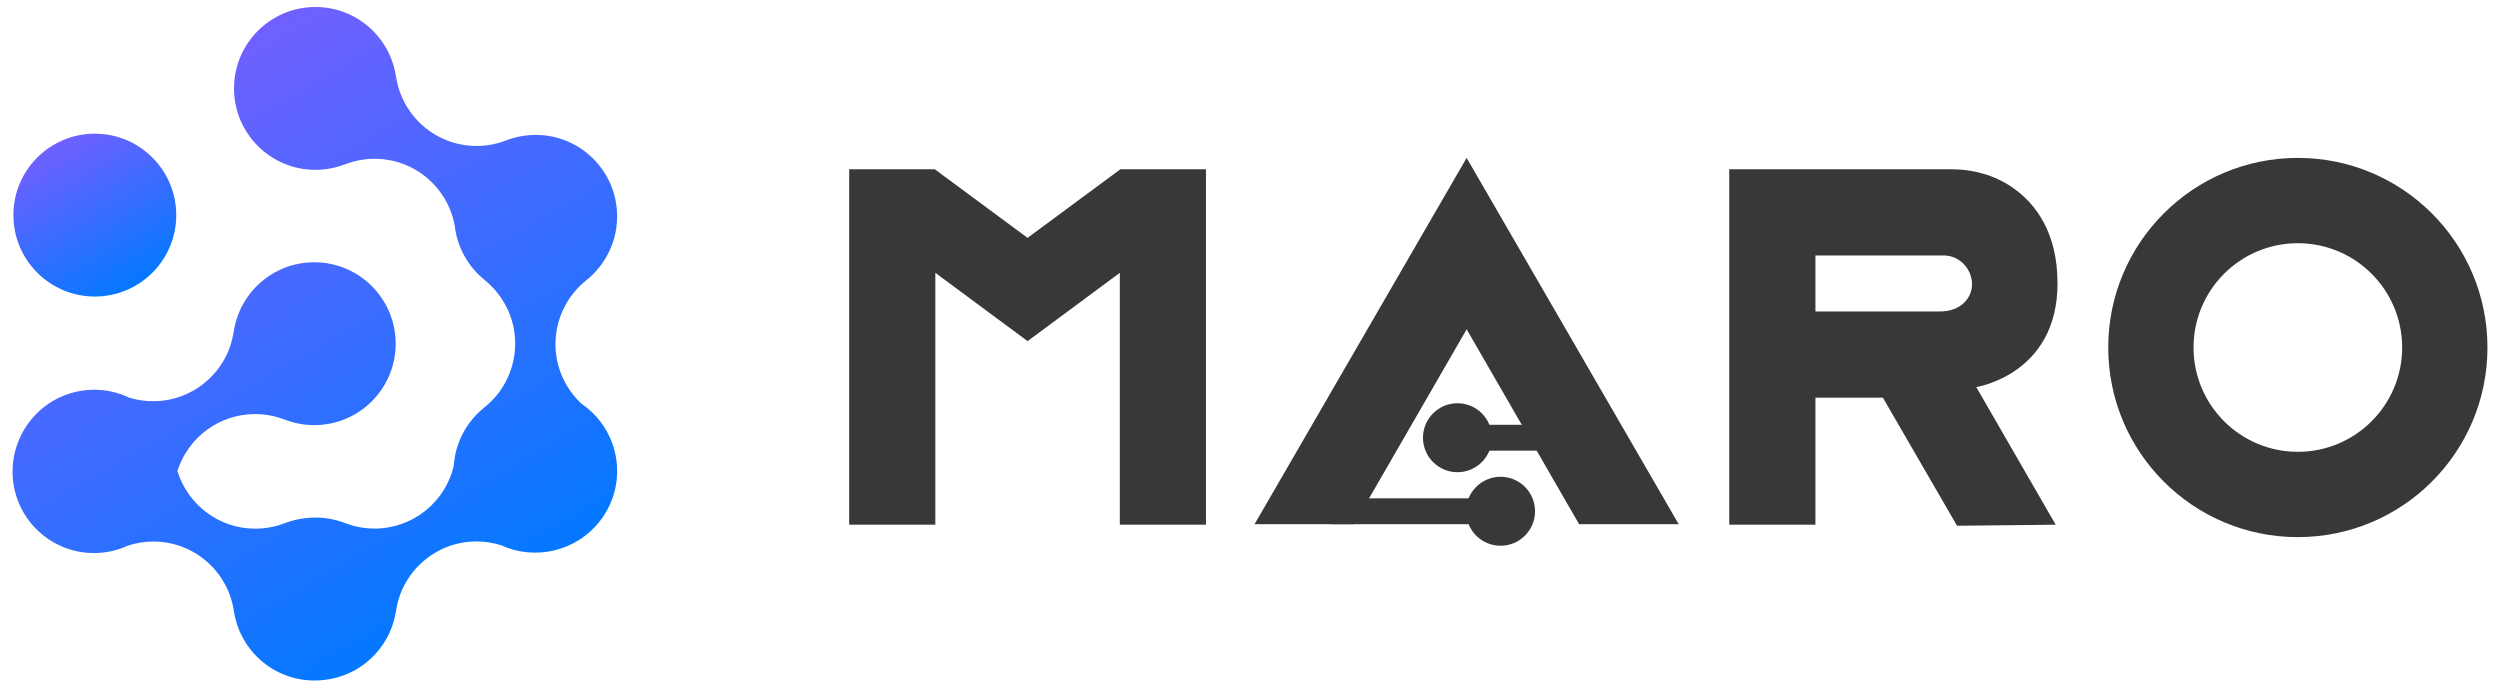
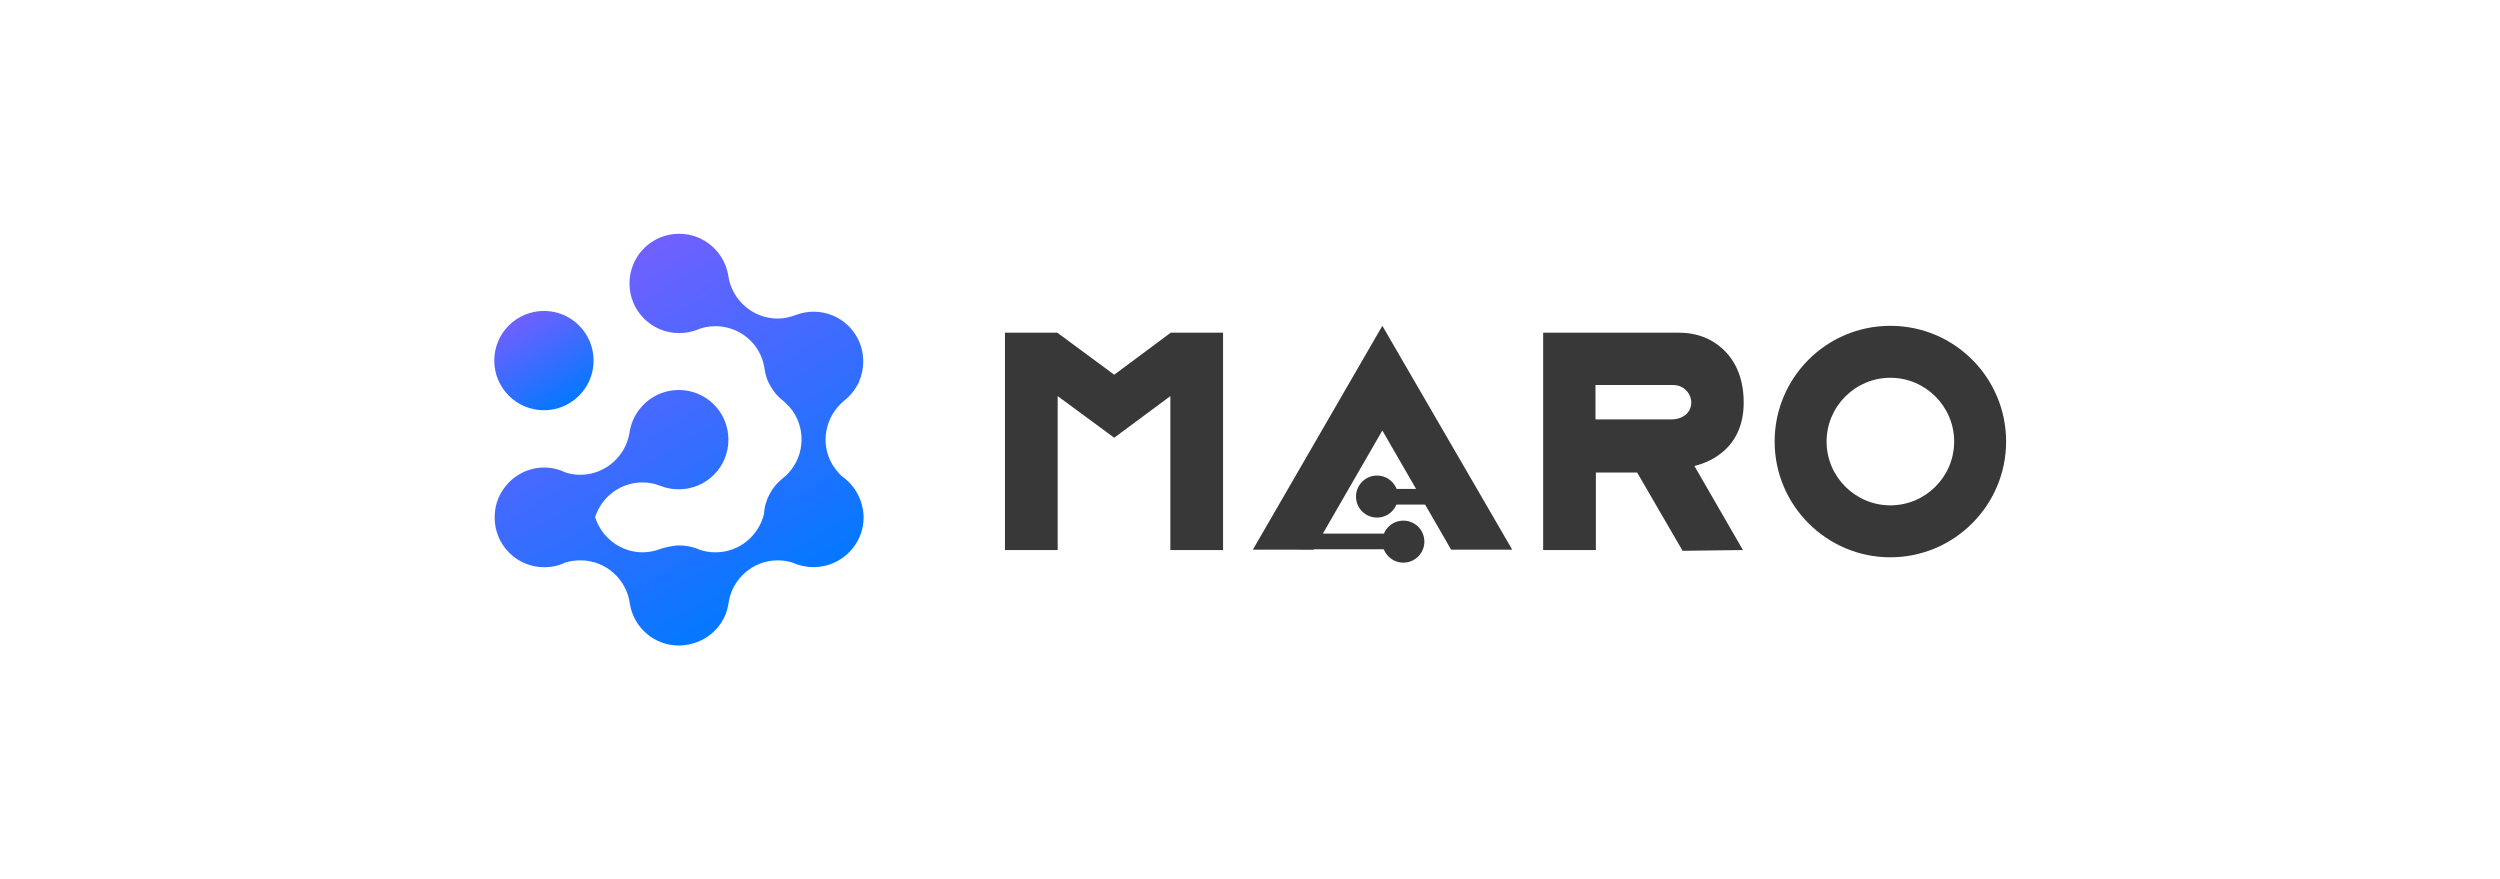
- <svg xmlns="http://www.w3.org/2000/svg" version="1.1" id="图层_1" x="0px" y="0px" viewBox="0 0 400 110" enable-background="new 0 0 400 110" xml:space="preserve">
+ <svg xmlns="http://www.w3.org/2000/svg" version="1.1" id="图层_1" x="0px" y="0px" viewBox="0 0 654.5 230" style="enable-background:new 0 0 654.5 230;" xml:space="preserve">
+   <style type="text/css">
+ 	.st0{fill:url(#SVGID_1_);}
+ 	.st1{fill:url(#SVGID_2_);}
+ 	.st2{fill:#383838;}
+ 	.st3{fill:none;}
+ </style>
  <g>
    <g>
-       <linearGradient id="SVGID_1_" gradientUnits="userSpaceOnUse" x1="8.655" y1="23.132" x2="21.686" y2="45.702">
+       <linearGradient id="SVGID_1_" gradientUnits="userSpaceOnUse" x1="135.929" y1="146.868" x2="148.959" y2="124.299" gradientTransform="matrix(1 0 0 -1 0 230)">
        <stop offset="0" style="stop-color:#7060FF" />
        <stop offset="1" style="stop-color:#0478FF" />
      </linearGradient>
-       <circle fill="url(#SVGID_1_)" cx="15.171" cy="34.417" r="13.028" />
-       <linearGradient id="SVGID_2_" gradientUnits="userSpaceOnUse" x1="26.177" y1="13.125" x2="74.579" y2="96.96">
+       <circle class="st0" cx="142.4" cy="94.4" r="13" />
+       <linearGradient id="SVGID_2_" gradientUnits="userSpaceOnUse" x1="153.45" y1="156.874" x2="201.852" y2="73.039" gradientTransform="matrix(1 0 0 -1 0 230)">
        <stop offset="0" style="stop-color:#7060FF" />
        <stop offset="1" style="stop-color:#0478FF" />
      </linearGradient>
-       <path fill="url(#SVGID_2_)" d="M93.007,64.574c-0.916-0.856-1.723-1.859-2.382-3.001c-3.259-5.644-1.814-12.712,3.117-16.668    l-0.007-0.009c1.438-1.123,2.586-2.509,3.419-4.046c0.034-0.062,0.066-0.126,0.099-0.189c0.051-0.099,0.103-0.197,0.152-0.297    c0.07-0.142,0.136-0.287,0.201-0.432c0.008-0.019,0.017-0.037,0.025-0.056c0.712-1.61,1.11-3.389,1.11-5.262    c0-7.195-5.833-13.028-13.028-13.028c-1.589,0-3.112,0.286-4.52,0.807l-0.001-0.013c-1.523,0.625-3.19,0.971-4.938,0.971    c-6.517,0-11.916-4.785-12.876-11.034l-0.011,0.002c-0.889-6.329-6.324-11.2-12.898-11.2c-7.195,0-13.028,5.833-13.028,13.028    c0,7.195,5.833,13.028,13.028,13.028c1.694,0,3.31-0.327,4.795-0.915l0.005,0.013c1.45-0.557,3.023-0.865,4.668-0.865    c6.422,0,11.754,4.647,12.827,10.762c0.201,1.707,0.743,3.402,1.657,4.985c0.847,1.467,1.938,2.703,3.19,3.695L77.6,44.86    c1.207,0.977,2.26,2.185,3.083,3.61c3.315,5.743,1.759,12.957-3.382,16.87l0.005,0.01c-2.83,2.331-4.478,5.7-4.707,9.215    c-1.363,5.738-6.519,10.007-12.674,10.007c-1.748,0-3.415-0.347-4.938-0.971l-0.001,0.013c-1.408-0.521-2.931-0.807-4.52-0.807    c-0.479,0-0.952,0.028-1.418,0.078c-1.134,0.109-2.226,0.363-3.257,0.744l-0.001-0.013c-1.523,0.625-3.19,0.971-4.938,0.971    c-5.872,0-10.835-3.886-12.462-9.225c1.663-5.28,6.594-9.11,12.423-9.11c1.646,0,3.219,0.308,4.668,0.865l0.005-0.013    c1.484,0.588,3.101,0.915,4.795,0.915c7.195,0,13.028-5.833,13.028-13.028c0-7.195-5.833-13.028-13.028-13.028    c-6.574,0-12.009,4.871-12.898,11.2l-0.011-0.002c-0.96,6.248-6.359,11.034-12.876,11.034c-1.338,0-2.628-0.205-3.843-0.58    c-1.693-0.805-3.586-1.258-5.586-1.258c-5.409,0-10.048,3.297-12.018,7.991c-0.67,1.569-1.042,3.297-1.042,5.111    c0,7.195,5.833,13.028,13.028,13.028c1.944,0,3.787-0.428,5.444-1.192c1.277-0.419,2.639-0.648,4.056-0.648    c6.631,0,12.101,4.955,12.919,11.364l0.012,0.001c1.029,6.167,6.387,10.869,12.847,10.869c0.468,0,0.929-0.026,1.384-0.074    c5.9-0.553,10.654-5.04,11.617-10.811l0.012-0.001c0.818-6.409,6.288-11.364,12.919-11.364c1.374,0,2.697,0.218,3.94,0.613    c2.653,1.21,5.681,1.519,8.581,0.791c5.722-1.375,9.975-6.522,9.975-12.665C98.741,70.877,96.466,66.916,93.007,64.574z" />
+       <path class="st1" d="M220.3,124.6c-0.9-0.9-1.7-1.9-2.4-3c-3.3-5.6-1.8-12.7,3.1-16.7l0,0c1.4-1.1,2.6-2.5,3.4-4    c0-0.1,0.1-0.1,0.1-0.2c0.1-0.1,0.1-0.2,0.2-0.3c0.1-0.1,0.1-0.3,0.2-0.4c0,0,0,0,0-0.1c0.7-1.6,1.1-3.4,1.1-5.3    c0-7.2-5.8-13-13-13c-1.6,0-3.1,0.3-4.5,0.8l0,0c-1.5,0.6-3.2,1-4.9,1c-6.5,0-11.9-4.8-12.9-11l0,0c-0.9-6.3-6.3-11.2-12.9-11.2    c-7.2,0-13,5.8-13,13s5.8,13,13,13c1.7,0,3.3-0.3,4.8-0.9l0,0c1.4-0.6,3-0.9,4.7-0.9c6.4,0,11.8,4.6,12.8,10.8    c0.2,1.7,0.7,3.4,1.7,5c0.8,1.5,1.9,2.7,3.2,3.7l0,0c1.2,1,2.3,2.2,3.1,3.6c3.3,5.7,1.8,13-3.4,16.9l0,0c-2.8,2.3-4.5,5.7-4.7,9.2    c-1.4,5.7-6.5,10-12.7,10c-1.7,0-3.4-0.3-4.9-1l0,0c-1.4-0.5-2.9-0.8-4.5-0.8c-0.5,0-1,0-1.4,0.1c-1.1,0.1-2.2,0.4-3.3,0.7l0,0    c-1.5,0.6-3.2,1-4.9,1c-5.9,0-10.8-3.9-12.5-9.2c1.7-5.3,6.6-9.1,12.4-9.1c1.6,0,3.2,0.3,4.7,0.9l0,0c1.5,0.6,3.1,0.9,4.8,0.9    c7.2,0,13-5.8,13-13s-5.8-13-13-13c-6.6,0-12,4.9-12.9,11.2l0,0c-1,6.2-6.4,11-12.9,11c-1.3,0-2.6-0.2-3.8-0.6    c-1.7-0.8-3.6-1.3-5.6-1.3c-5.4,0-10,3.3-12,8c-0.7,1.6-1,3.3-1,5.1c0,7.2,5.8,13,13,13c1.9,0,3.8-0.4,5.4-1.2    c1.3-0.4,2.6-0.6,4.1-0.6c6.6,0,12.1,5,12.9,11.4l0,0c1,6.2,6.4,10.9,12.8,10.9c0.5,0,0.9,0,1.4-0.1c5.9-0.6,10.7-5,11.6-10.8l0,0    c0.8-6.4,6.3-11.4,12.9-11.4c1.4,0,2.7,0.2,3.9,0.6c2.7,1.2,5.7,1.5,8.6,0.8c5.7-1.4,10-6.5,10-12.7    C226,130.9,223.7,126.9,220.3,124.6z" />
    </g>
-     <path fill="#383838" d="M367.655,25.264c-16.755,0-30.338,13.583-30.338,30.338S350.9,85.94,367.655,85.94   c16.755,0,30.338-13.583,30.338-30.338S384.41,25.264,367.655,25.264z M367.655,72.291c-9.217,0-16.689-7.472-16.689-16.689   s7.472-16.689,16.689-16.689c9.217,0,16.689,7.472,16.689,16.689S376.872,72.291,367.655,72.291z" />
-     <path fill="#383838" d="M329.203,45.356c0-8.297-3.606-12.865-7.212-15.359c-2.835-1.961-6.247-2.913-9.694-2.913h-35.619v56.868   h13.792V63.625h10.79l11.867,20.496l15.782-0.169l-12.706-22.02C316.203,61.931,329.203,59.938,329.203,45.356z M314.256,48.436   c-0.859,0.84-2.121,1.4-3.96,1.4c-4.572,0-19.826,0-19.826,0v-8.961h20.485C314.883,40.875,317.065,45.69,314.256,48.436z" />
+     <path class="st2" d="M494.9,85.3c-16.8,0-30.3,13.6-30.3,30.3s13.6,30.3,30.3,30.3s30.3-13.6,30.3-30.3S511.7,85.3,494.9,85.3z    M494.9,132.3c-9.2,0-16.7-7.5-16.7-16.7s7.5-16.7,16.7-16.7s16.7,7.5,16.7,16.7S504.1,132.3,494.9,132.3z" />
+     <path class="st2" d="M456.5,105.4c0-8.3-3.6-12.9-7.2-15.4c-2.8-2-6.2-2.9-9.7-2.9H404V144h13.8v-20.3h10.8l11.9,20.5l15.8-0.2   l-12.7-22C443.5,121.9,456.5,119.9,456.5,105.4z M441.5,108.4c-0.9,0.8-2.1,1.4-4,1.4c-4.6,0-19.8,0-19.8,0v-9h20.5   C442.2,100.9,444.3,105.7,441.5,108.4z" />
    <g>
      <g>
-         <polygon fill="#383838" points="216.663,83.871 234.666,52.689 252.657,83.871 268.592,83.871 234.66,25.264 200.728,83.871         " />
+         <polygon class="st2" points="343.9,143.9 361.9,112.7 379.9,143.9 395.9,143.9 361.9,85.3 328,143.9    " />
      </g>
-       <circle fill="#383838" cx="240.089" cy="81.802" r="5.517" />
-       <line fill="#383838" x1="233.92" y1="70.725" x2="253.316" y2="70.725" />
-       <rect x="233.92" y="67.967" fill="#383838" width="19.396" height="4.138" />
-       <rect x="212.963" y="79.733" fill="#383838" width="23.265" height="4.138" />
-       <circle fill="#383838" cx="233.193" cy="70.036" r="5.517" />
+       <circle class="st2" cx="367.4" cy="141.8" r="5.5" />
+       <line class="st3" x1="361.2" y1="130.7" x2="380.6" y2="130.7" />
+       <rect x="361.2" y="128" class="st2" width="19.4" height="4.1" />
+       <rect x="340.2" y="139.7" class="st2" width="23.3" height="4.1" />
+       <circle class="st2" cx="360.5" cy="130" r="5.5" />
    </g>
-     <polygon fill="#383838" points="179.259,27.083 164.412,38.057 149.565,27.083 135.869,27.083 135.869,83.951 149.654,83.951    149.654,43.652 164.412,54.579 179.17,43.652 179.17,83.951 192.954,83.951 192.954,27.083  " />
+     <polygon class="st2" points="306.5,87.1 291.7,98.1 276.8,87.1 263.1,87.1 263.1,144 276.9,144 276.9,103.7 291.7,114.6    306.4,103.7 306.4,144 320.2,144 320.2,87.1  " />
  </g>
</svg>
